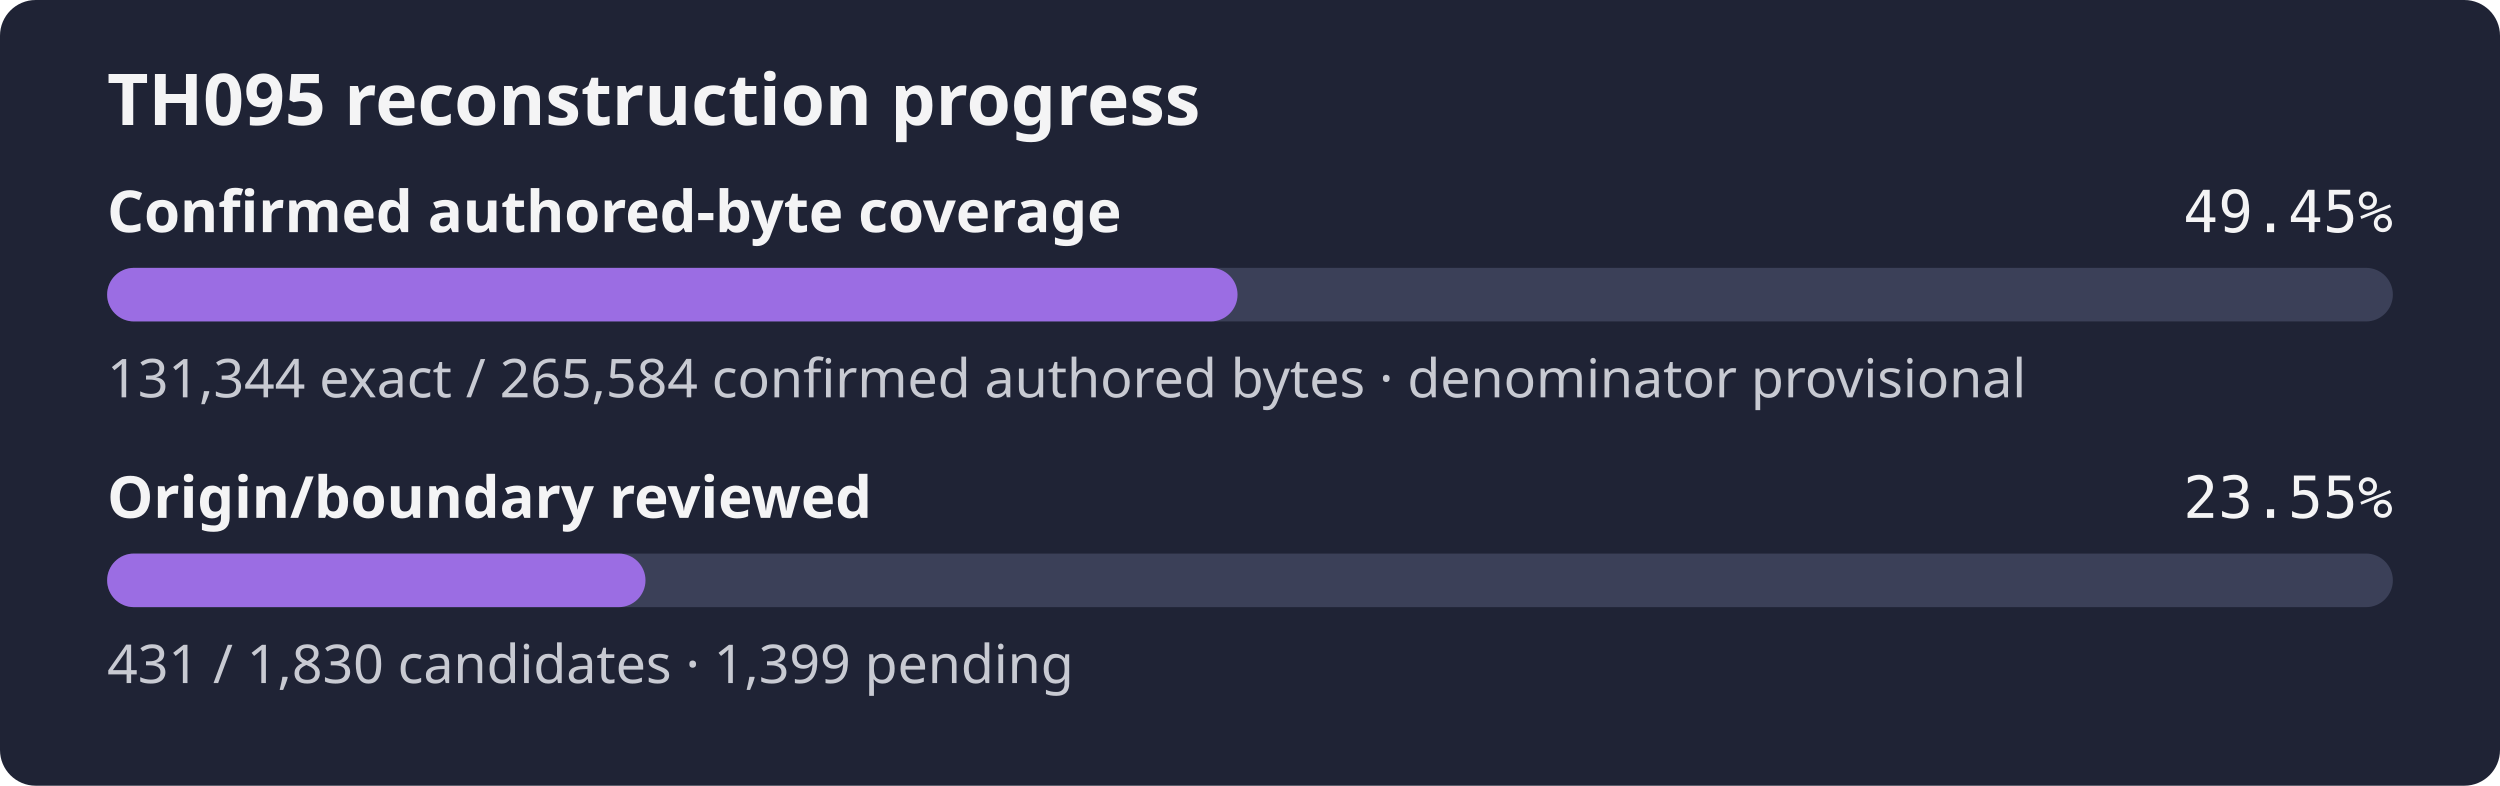
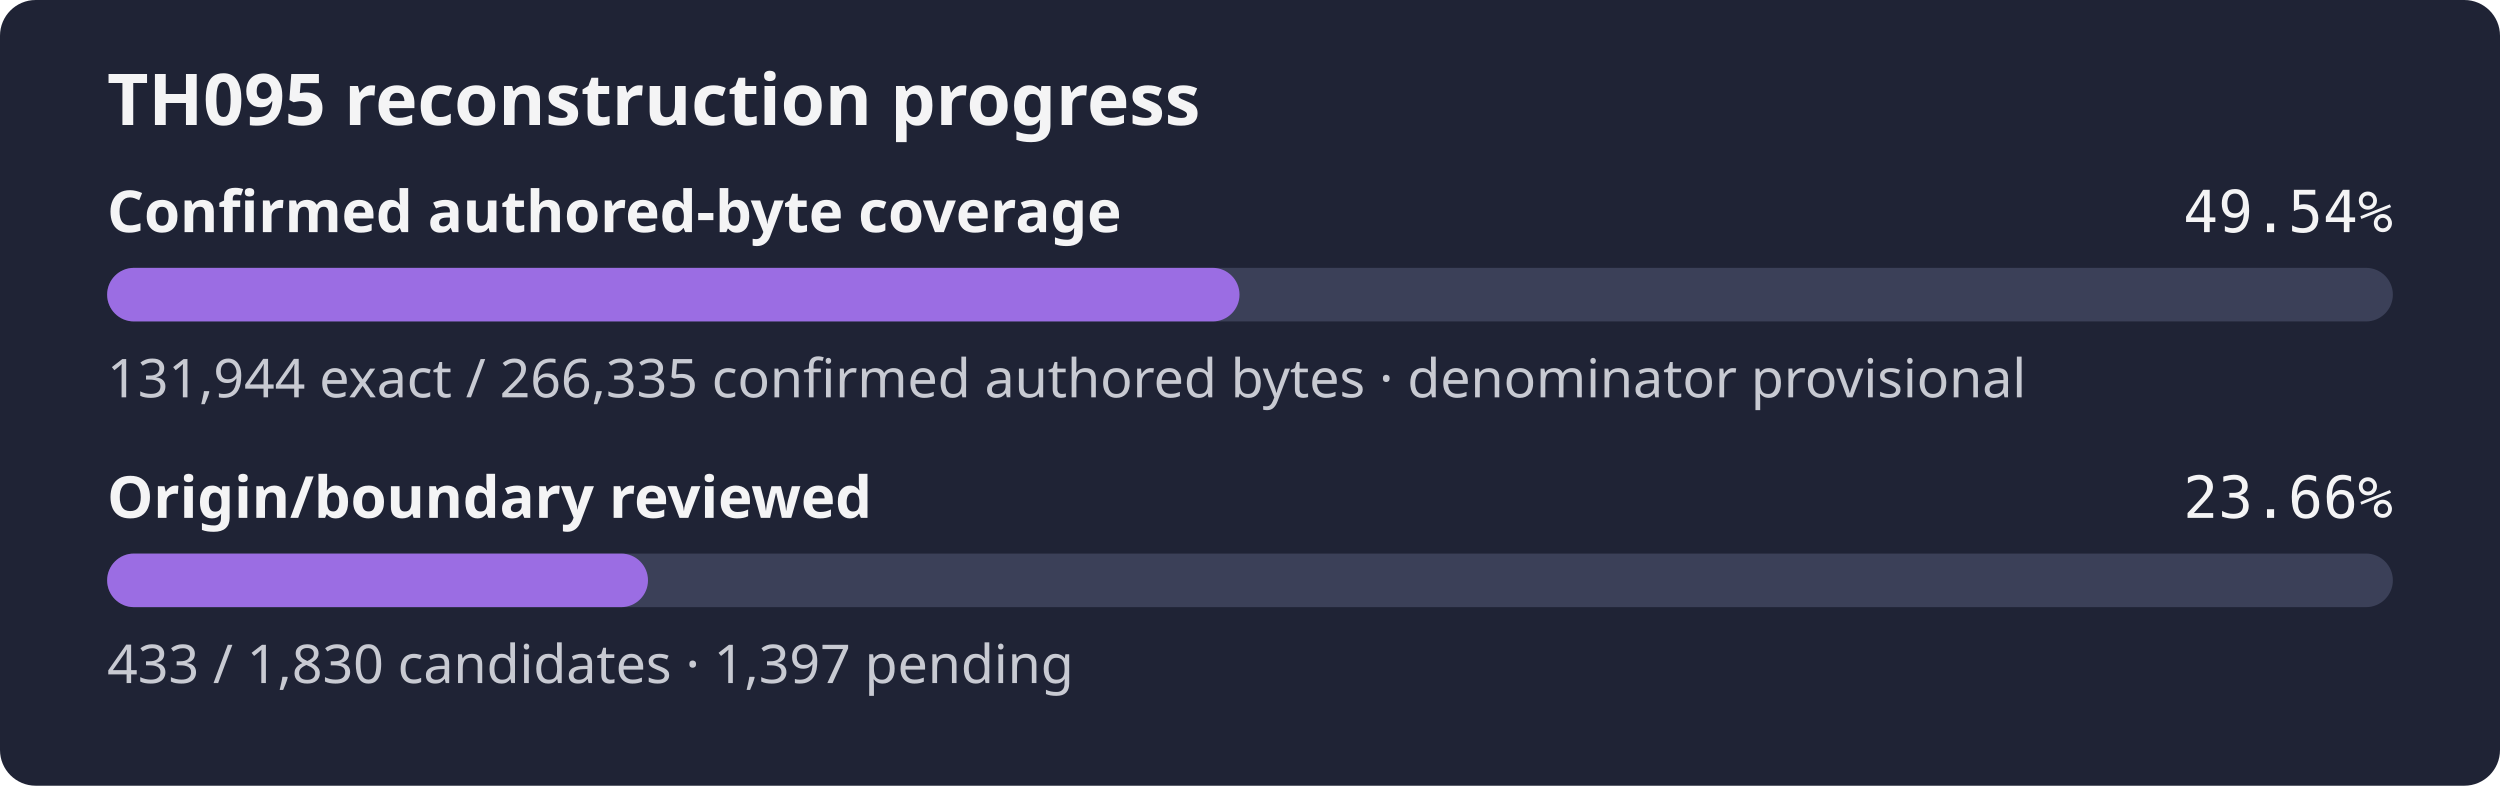
- <svg xmlns="http://www.w3.org/2000/svg" width="560" height="176" role="img" aria-label="TH095 reconstruction progress: 49.45% of the confirmed authored-byte set is exact, origin review 23.55%">
+ <svg xmlns="http://www.w3.org/2000/svg" width="560" height="176" role="img" aria-label="TH095 reconstruction progress: 49.54% of the confirmed authored-byte set is exact, origin review 23.66%">
  <rect width="560" height="176" rx="8" fill="#1f2335" />
  <text x="24" y="28" fill="#f4f4f5" font-family="sans-serif" font-size="16" font-weight="600">TH095 reconstruction progress</text>
  <text x="24" y="52" fill="#f4f4f5" font-family="sans-serif" font-size="13" font-weight="600">Confirmed authored-byte coverage</text>
-   <text x="536" y="52" fill="#f4f4f5" text-anchor="end" font-family="monospace" font-size="13">49.45%</text>
+   <text x="536" y="52" fill="#f4f4f5" text-anchor="end" font-family="monospace" font-size="13">49.54%</text>
  <rect x="24" y="60" width="512" height="12" rx="6" fill="#3b4058" />
-   <rect x="24" y="60" width="253.21" height="12" rx="6" fill="#9b6de3" />
-   <text x="24" y="89" fill="#c8cad2" font-family="sans-serif" font-size="12">131,344 exact / 265,584 confirmed authored bytes · denominator provisional</text>
+   <rect x="24" y="60" width="253.65" height="12" rx="6" fill="#9b6de3" />
+   <text x="24" y="89" fill="#c8cad2" font-family="sans-serif" font-size="12">131,944 exact / 266,335 confirmed authored bytes · denominator provisional</text>
  <text x="24" y="116" fill="#f4f4f5" font-family="sans-serif" font-size="13" font-weight="600">Origin/boundary reviewed</text>
-   <text x="536" y="116" fill="#f4f4f5" text-anchor="end" font-family="monospace" font-size="13">23.55%</text>
+   <text x="536" y="116" fill="#f4f4f5" text-anchor="end" font-family="monospace" font-size="13">23.66%</text>
  <rect x="24" y="124" width="512" height="12" rx="6" fill="#3b4058" />
-   <rect x="24" y="124" width="120.59" height="12" rx="6" fill="#9b6de3" />
-   <text x="24" y="153" fill="#c8cad2" font-family="sans-serif" font-size="12">431 / 1,830 candidates · 1,399 pending</text>
+   <rect x="24" y="124" width="121.15" height="12" rx="6" fill="#9b6de3" />
+   <text x="24" y="153" fill="#c8cad2" font-family="sans-serif" font-size="12">433 / 1,830 candidates · 1,397 pending</text>
</svg>
